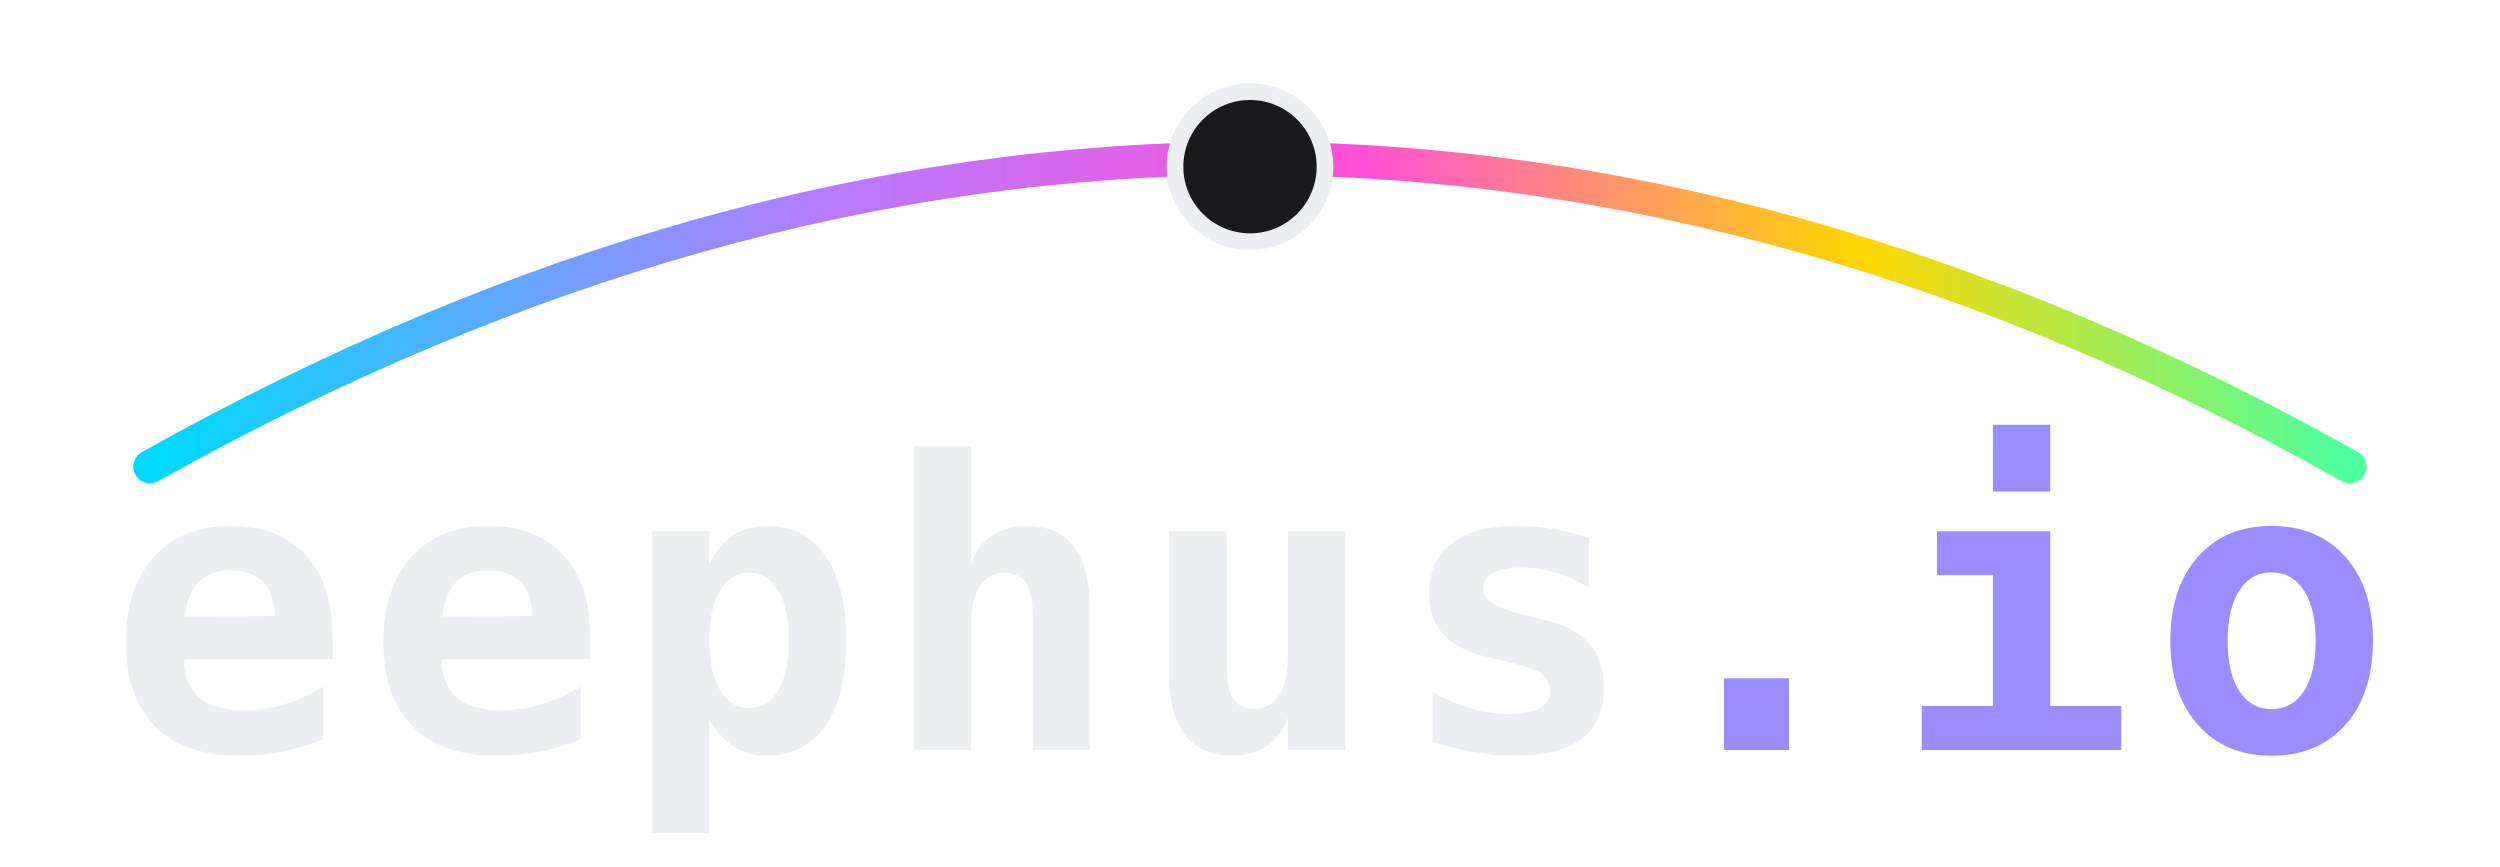
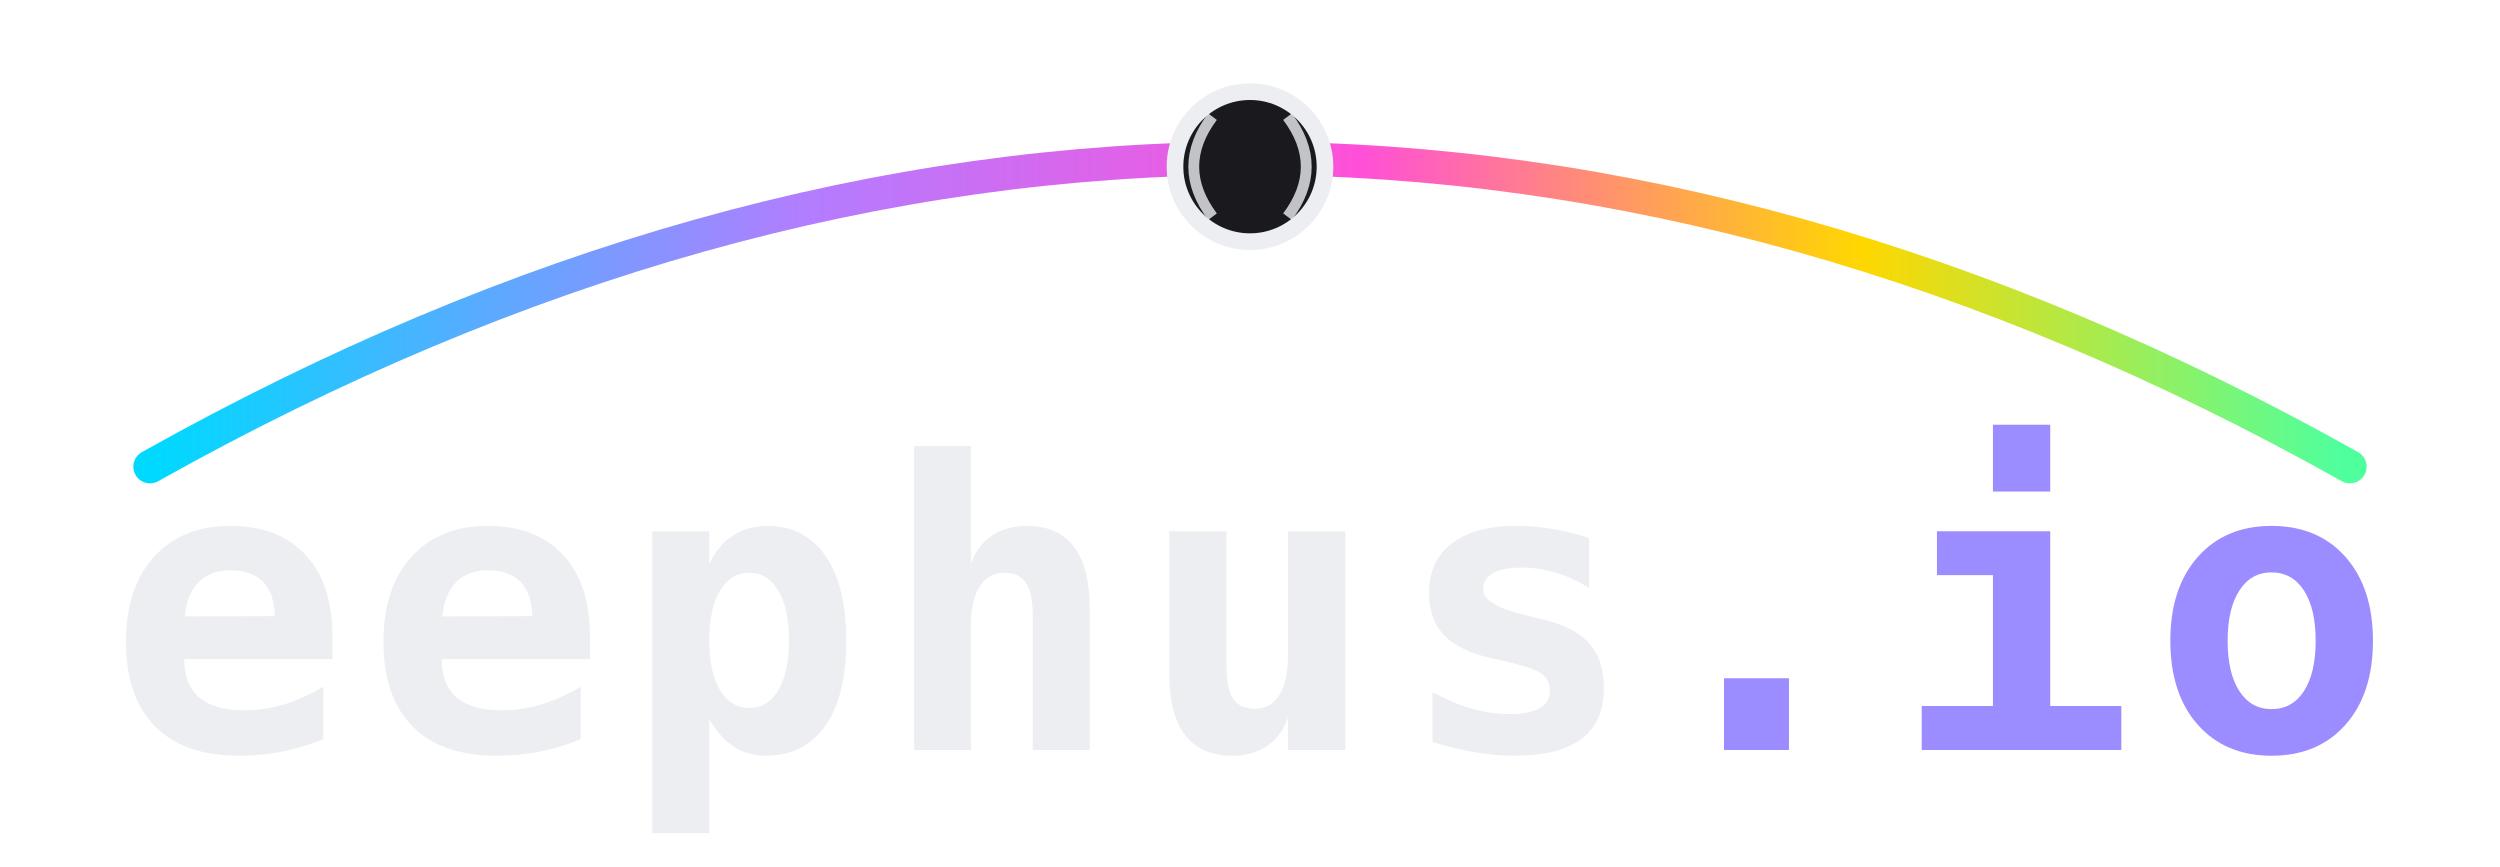
<svg xmlns="http://www.w3.org/2000/svg" viewBox="0 0 300 104" role="img" aria-label="eephus.io">
  <defs>
    <linearGradient id="ew-arc-gd" x1="0" y1="0" x2="1" y2="0">
      <stop offset="0%" stop-color="#00D9FF" />
      <stop offset="30%" stop-color="#B47CFF" />
      <stop offset="55%" stop-color="#FF4FD8" />
      <stop offset="78%" stop-color="#FFD700" />
      <stop offset="100%" stop-color="#4FFF9E" />
    </linearGradient>
  </defs>
  <path d="M 18 56 Q 150 -18 282 56" fill="none" stroke="url(#ew-arc-gd)" stroke-width="4" stroke-linecap="round" />
  <circle cx="150" cy="20" r="9" fill="#1A1A1E" stroke="#ECEEF2" stroke-width="2" />
+   <path d="M 154.5 14 Q 159 20 154.5 26" fill="none" stroke="#ECEEF2" stroke-width="1.3" opacity="0.8" />
+   <path d="M 145.5 14 Q 141 20 145.5 26" fill="none" stroke="#ECEEF2" stroke-width="1.3" opacity="0.8" />
  <text x="150" y="90" text-anchor="middle" font-family="'MS Gothic','MS UI Gothic','Osaka-Mono','Roboto Mono','VT323',monospace" font-weight="700" font-size="48" letter-spacing="2" fill="#ECEEF2">eephus<tspan fill="#9B8CFF">.io</tspan>
  </text>
</svg>
